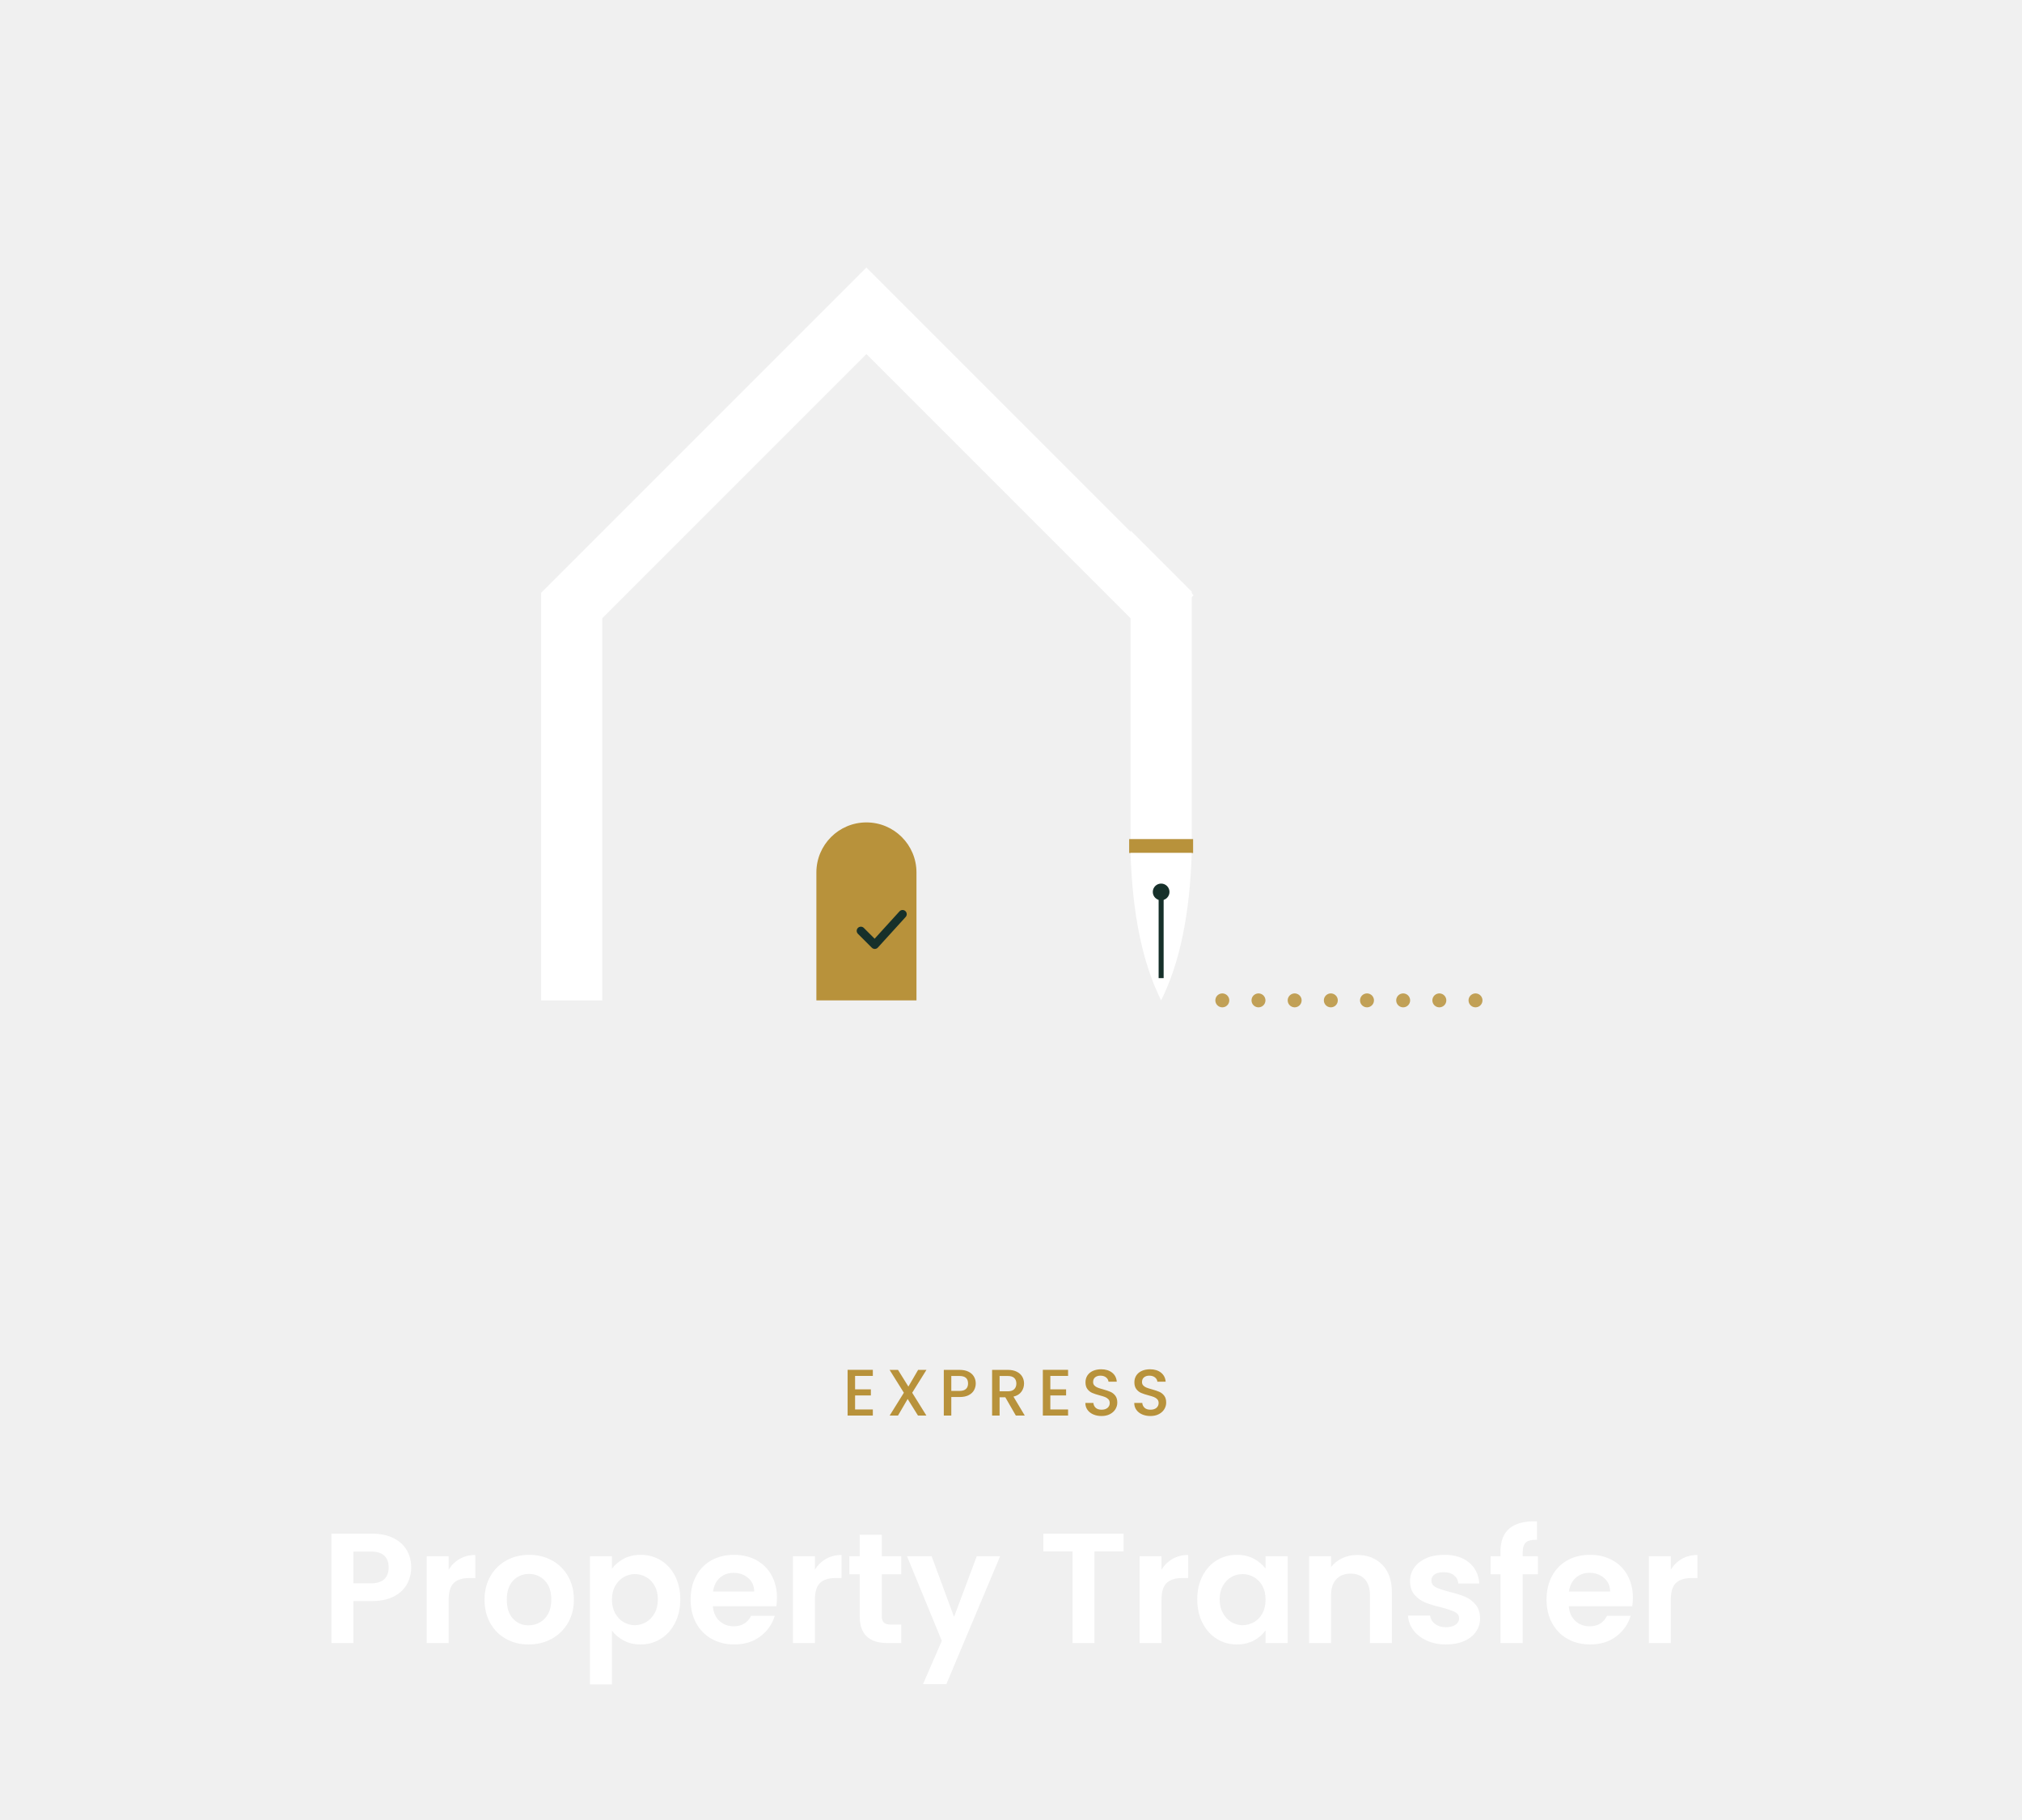
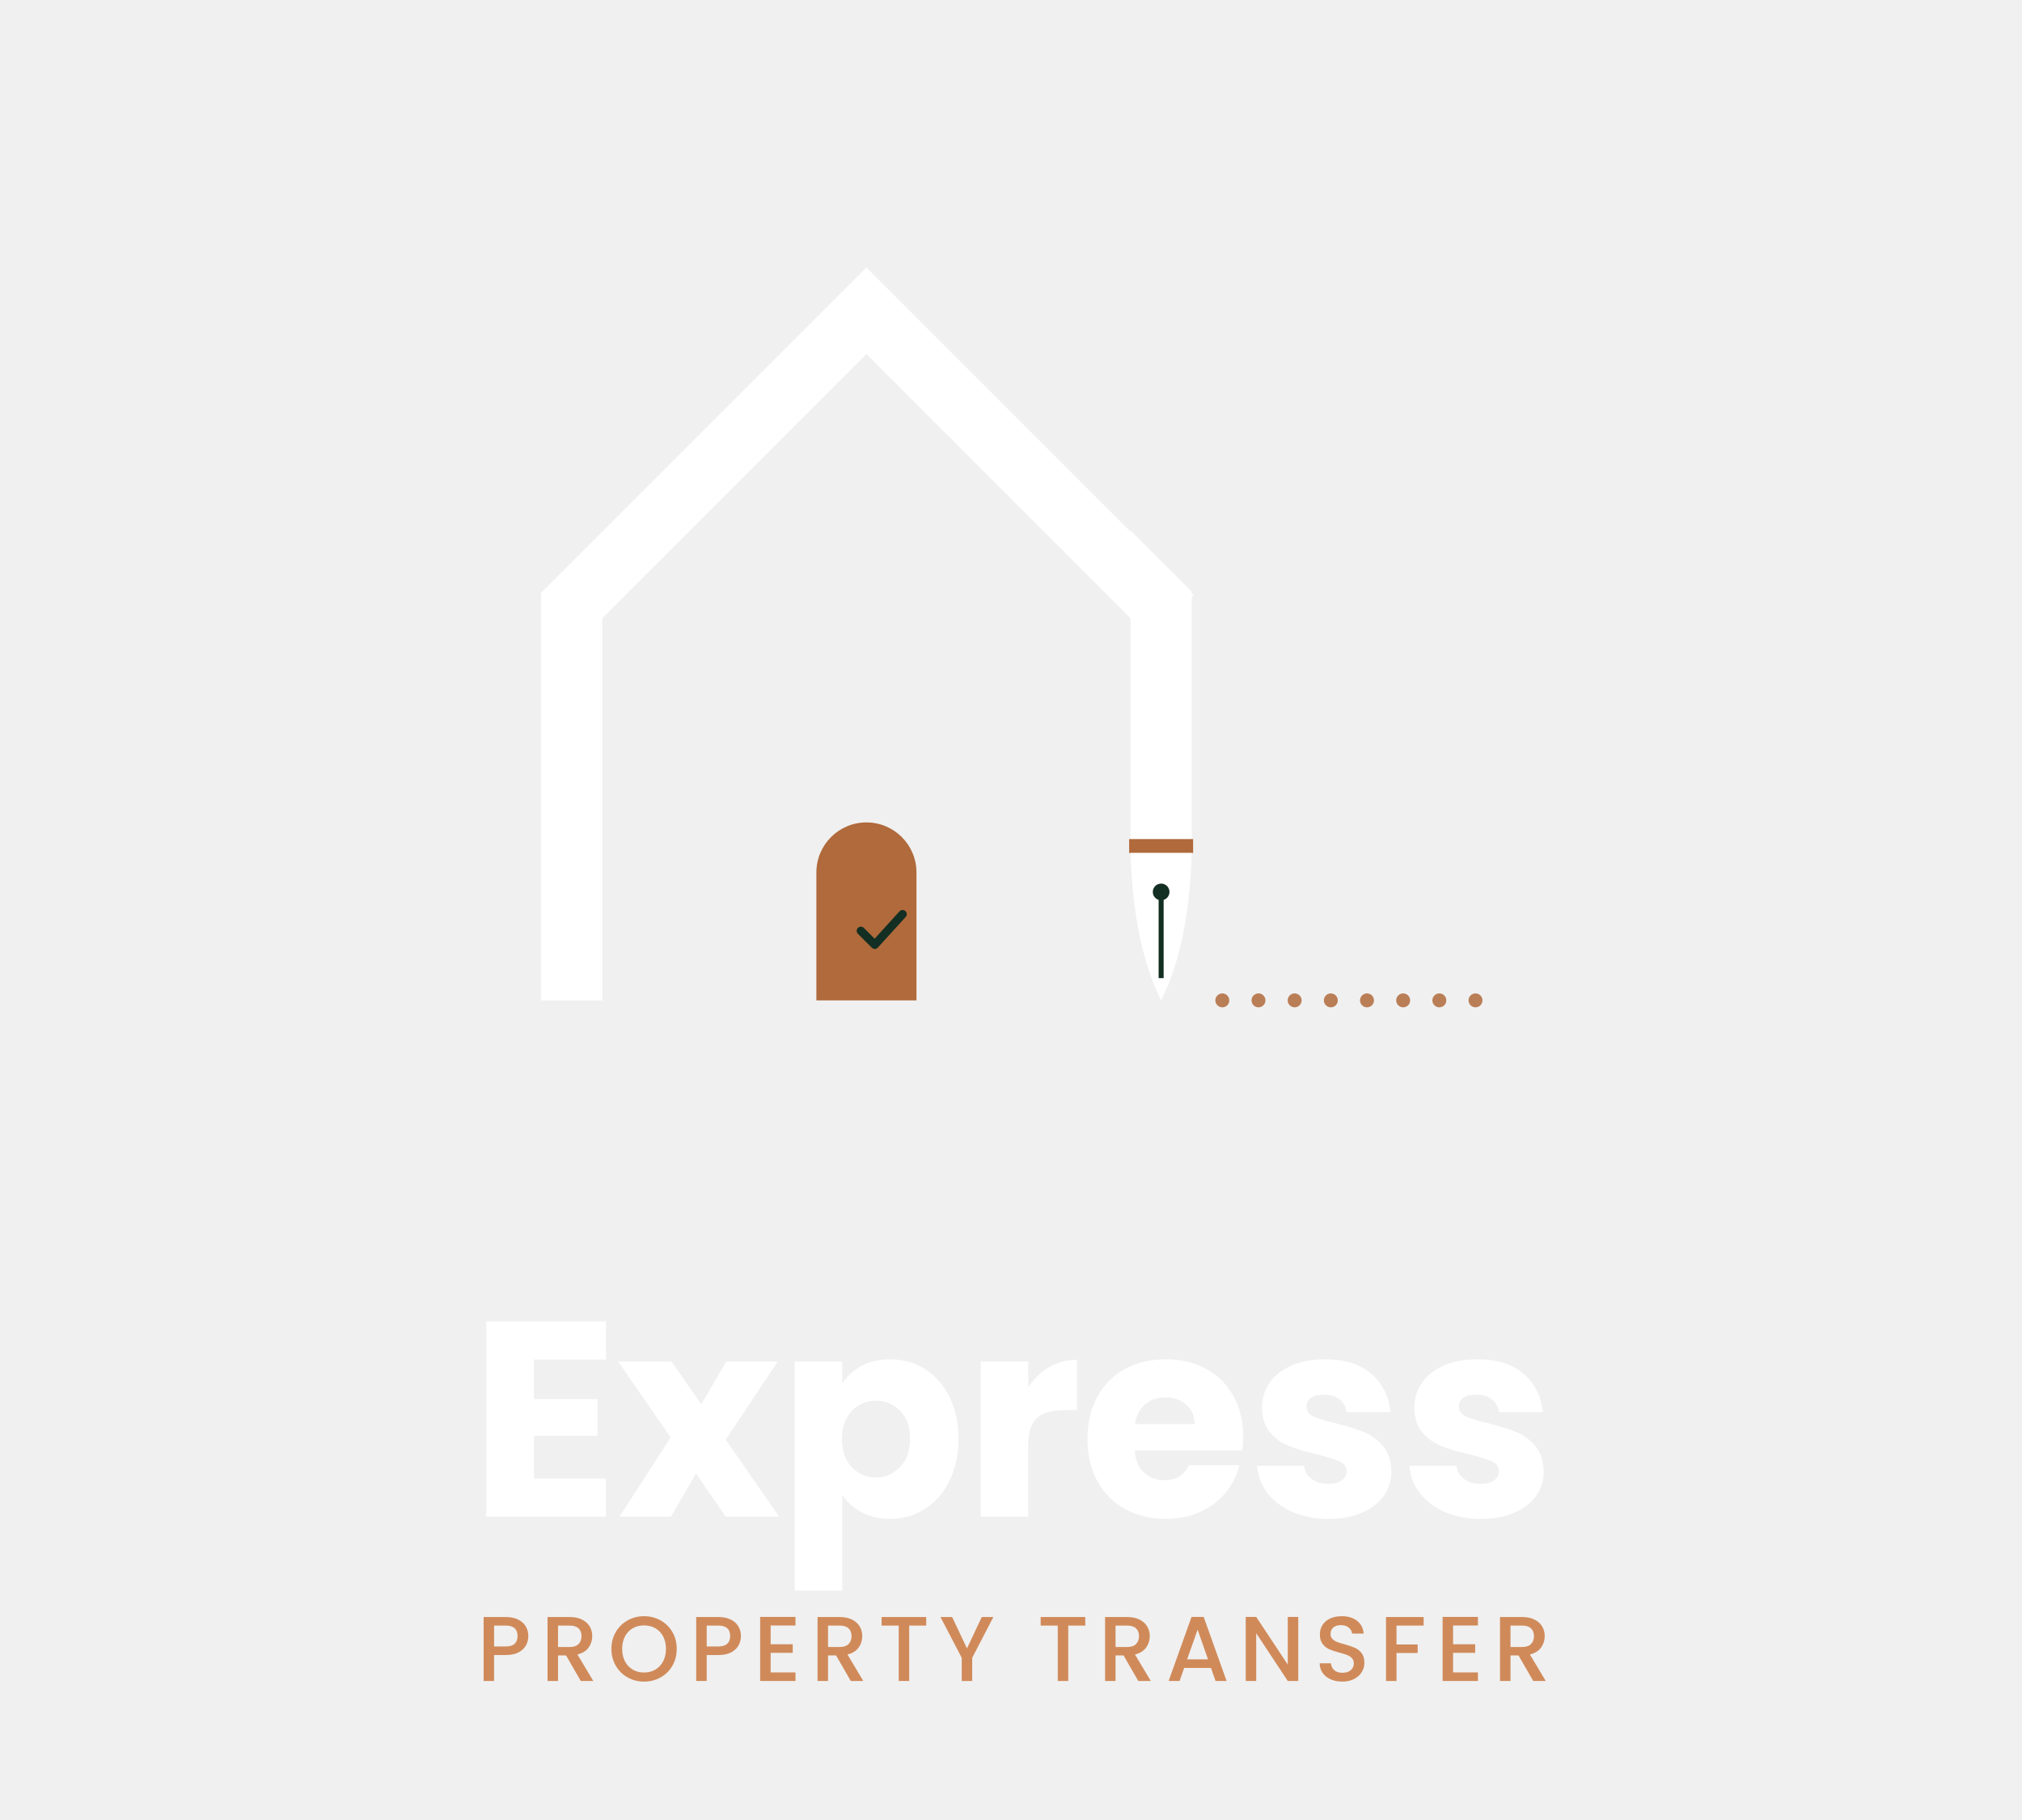
<svg xmlns="http://www.w3.org/2000/svg" viewBox="0 0 800 720" width="800" height="720">
  <g transform="translate(400 250) scale(1.1) translate(-308 -259.5)">
-     <path d="M384 392H478" fill="none" stroke="#B8923B" stroke-width="5" stroke-linecap="round" stroke-dasharray="0.01 13" opacity="0.85" />
+     <path d="M384 392H478" fill="none" stroke="#B06A3B" stroke-width="5" stroke-linecap="round" stroke-dasharray="0.01 13" opacity="0.85" />
    <path d="M161.00 392.00L161.00 388.45L161.00 384.90L161.00 381.35L161.00 377.80L161.00 374.25L161.00 370.70L161.00 367.15L161.00 363.60L161.00 360.05L161.00 356.50L161.00 352.95L161.00 349.40L161.00 345.85L161.00 342.30L161.00 338.75L161.00 335.20L161.00 331.65L161.00 328.10L161.00 324.55L161.00 321.00L161.00 317.45L161.00 313.90L161.00 310.35L161.00 306.80L161.00 303.25L161.00 299.70L161.00 296.15L161.00 292.60L161.00 289.05L161.00 285.50L161.00 281.95L161.00 278.40L161.00 274.85L161.00 271.30L161.00 267.75L161.00 264.20L161.00 260.65L161.00 257.10L161.00 253.55L161.00 254.56L160.43 255.13L163.08 252.48L165.73 249.83L168.38 247.18L171.03 244.53L173.68 241.88L176.33 239.23L178.98 236.58L181.63 233.93L184.28 231.28L186.93 228.63L189.58 225.98L192.23 223.33L194.88 220.68L197.53 218.03L200.18 215.38L202.83 212.73L205.48 210.08L208.13 207.43L210.78 204.78L213.43 202.13L216.08 199.48L218.73 196.83L221.38 194.18L224.03 191.53L226.68 188.88L229.33 186.23L231.98 183.58L234.63 180.93L237.28 178.28L239.93 175.63L242.58 172.98L245.23 170.33L247.88 167.68L250.53 165.03L253.18 162.38L255.83 159.73L258.48 157.08L261.13 154.43L256.00 159.56L250.97 154.53L253.72 157.28L256.47 160.03L259.22 162.78L261.97 165.53L264.72 168.28L267.47 171.03L270.22 173.78L272.97 176.53L275.72 179.28L278.47 182.03L281.22 184.78L283.97 187.53L286.72 190.28L289.47 193.03L292.22 195.78L294.97 198.53L297.72 201.28L300.47 204.03L303.22 206.78L305.97 209.53L308.72 212.28L311.47 215.03L314.22 217.78L316.97 220.53L319.72 223.28L322.47 226.03L325.22 228.78L327.97 231.53L330.72 234.28L333.47 237.03L336.22 239.78L338.97 242.53L341.72 245.28L344.47 248.03L347.22 250.78L349.97 253.53L352.72 256.28L355.47 259.03L358.31 261.69L373.69 246.31L371.03 243.47L368.28 240.72L365.53 237.97L362.78 235.22L360.03 232.47L357.28 229.72L354.53 226.97L351.78 224.22L349.03 221.47L346.28 218.72L343.53 215.97L340.78 213.22L338.03 210.47L335.28 207.72L332.53 204.97L329.78 202.22L327.03 199.47L324.28 196.72L321.53 193.97L318.78 191.22L316.03 188.47L313.28 185.72L310.53 182.97L307.78 180.22L305.03 177.47L302.28 174.72L299.53 171.97L296.78 169.22L294.03 166.47L291.28 163.72L288.53 160.97L285.78 158.22L283.03 155.47L280.28 152.72L277.53 149.97L274.78 147.22L272.03 144.47L269.28 141.72L266.53 138.97L256.00 128.44L245.57 138.87L242.92 141.52L240.27 144.17L237.62 146.82L234.97 149.47L232.32 152.12L229.67 154.77L227.02 157.42L224.37 160.07L221.72 162.72L219.07 165.37L216.42 168.02L213.77 170.67L211.12 173.32L208.47 175.97L205.82 178.62L203.17 181.27L200.52 183.92L197.87 186.57L195.22 189.22L192.57 191.87L189.92 194.52L187.27 197.17L184.62 199.82L181.97 202.47L179.32 205.12L176.67 207.77L174.02 210.42L171.37 213.07L168.72 215.72L166.07 218.37L163.42 221.02L160.77 223.67L158.12 226.32L155.47 228.97L152.82 231.62L150.17 234.27L147.52 236.92L144.87 239.57L139.00 245.44L139.00 253.55L139.00 257.10L139.00 260.65L139.00 264.20L139.00 267.75L139.00 271.30L139.00 274.85L139.00 278.40L139.00 281.95L139.00 285.50L139.00 289.05L139.00 292.60L139.00 296.15L139.00 299.70L139.00 303.25L139.00 306.80L139.00 310.35L139.00 313.90L139.00 317.45L139.00 321.00L139.00 324.55L139.00 328.10L139.00 331.65L139.00 335.20L139.00 338.75L139.00 342.30L139.00 345.85L139.00 349.40L139.00 352.95L139.00 356.50L139.00 360.05L139.00 363.60L139.00 367.15L139.00 370.70L139.00 374.25L139.00 377.80L139.00 381.35L139.00 384.90L139.00 388.45L139.00 392.00Z" fill="#ffffff" />
    <path d="M256 129L268 141L256 153L244 141Z" fill="#ffffff" />
-     <path d="M238 392V346a18 18 0 0 1 36 0v46z" fill="#B8923B" />
-     <path d="M254 367l5 5 10-11" fill="none" stroke="#16302A" stroke-width="3" stroke-linecap="round" stroke-linejoin="round" />
+     <path d="M238 392V346a18 18 0 0 1 36 0v46z" fill="#B06A3B" />
+     <path d="M254 367l5 5 10-11" fill="none" stroke="#132E22" stroke-width="3" stroke-linecap="round" stroke-linejoin="round" />
    <path d="M351 223L373 245V334H351Z" fill="#ffffff" />
-     <rect x="350.5" y="334" width="23" height="5" fill="#B8923B" />
+     <rect x="350.5" y="334" width="23" height="5" fill="#B06A3B" />
    <path d="M351 339H373Q372 372 362 392Q352 372 351 339Z" fill="#ffffff" />
-     <circle cx="362" cy="353" r="3" fill="#16302A" />
-     <rect x="361.1" y="353" width="1.8" height="31" fill="#16302A" />
+     <circle cx="362" cy="353" r="3" fill="#132E22" />
+     <rect x="361.1" y="353" width="1.8" height="31" fill="#132E22" />
  </g>
-   <g transform="translate(333.401 560) scale(0.26)">
-     <path fill="#B8923B" d="M18.9 -60.3V-39.9H42.9V-30.6H18.9V-9.3H45.9V0.0H7.5V-69.6H45.9V-60.3Z M105.8 -34.7 127.4 0.0H114.6L98.9 -25.2L84.2 0.0H71.5L93.1 -34.7L71.4 -69.5H84.2L100.0 -44.1L114.8 -69.5H127.5Z M177.9 -28.2H165.3V0.0H153.9V-69.5H177.9Q185.9 -69.5 191.45 -66.75Q197.0 -64.0 199.75 -59.3Q202.5 -54.6 202.5 -48.8Q202.5 -43.5 200.0 -38.8Q197.5 -34.1 192.0 -31.15Q186.5 -28.2 177.9 -28.2ZM190.8 -48.8Q190.8 -60.2 177.9 -60.2H165.3V-37.5H177.9Q184.4 -37.5 187.6 -40.45Q190.8 -43.4 190.8 -48.8Z M263.5 0.0 247.5 -27.8H238.8V0.0H227.4V-69.5H251.4Q259.4 -69.5 264.95 -66.7Q270.5 -63.9 273.25 -59.2Q276.0 -54.5 276.0 -48.7Q276.0 -41.9 272.05 -36.35Q268.1 -30.8 259.9 -28.8L277.1 0.0ZM238.8 -36.9H251.4Q257.8 -36.9 261.05 -40.1Q264.3 -43.3 264.3 -48.7Q264.3 -54.1 261.1 -57.15Q257.9 -60.2 251.4 -60.2H238.8Z M316.0 -60.3V-39.9H340.0V-30.6H316.0V-9.3H343.0V0.0H304.6V-69.6H343.0V-60.3Z M369.3 -19.2H381.5Q381.9 -14.7 385.05 -11.8Q388.2 -8.9 393.9 -8.9Q399.8 -8.9 403.1 -11.75Q406.4 -14.6 406.4 -19.1Q406.4 -22.6 404.35 -24.8Q402.3 -27.0 399.25 -28.2Q396.2 -29.4 390.8 -30.8Q384.0 -32.6 379.75 -34.45Q375.5 -36.3 372.5 -40.2Q369.5 -44.1 369.5 -50.6Q369.5 -56.6 372.5 -61.1Q375.5 -65.6 380.9 -68.0Q386.3 -70.4 393.4 -70.4Q403.5 -70.4 409.95 -65.35Q416.4 -60.3 417.1 -51.5H404.5Q404.2 -55.3 400.9 -58.0Q397.6 -60.7 392.2 -60.7Q387.3 -60.7 384.2 -58.2Q381.1 -55.7 381.1 -51.0Q381.1 -47.8 383.05 -45.75Q385.0 -43.7 388.0 -42.5Q391.0 -41.3 396.2 -39.9Q403.1 -38.0 407.45 -36.1Q411.8 -34.2 414.85 -30.25Q417.9 -26.3 417.9 -19.7Q417.9 -14.4 415.05 -9.7Q412.2 -5.0 406.75 -2.15Q401.3 0.7 393.9 0.7Q386.9 0.7 381.3 -1.75Q375.7 -4.2 372.5 -8.7Q369.3 -13.2 369.3 -19.2Z M443.7 -19.2H455.9Q456.3 -14.7 459.45 -11.8Q462.6 -8.9 468.3 -8.9Q474.2 -8.9 477.5 -11.75Q480.8 -14.6 480.8 -19.1Q480.8 -22.6 478.75 -24.8Q476.7 -27.0 473.65 -28.2Q470.6 -29.4 465.2 -30.8Q458.4 -32.6 454.15 -34.45Q449.9 -36.3 446.9 -40.2Q443.9 -44.1 443.9 -50.6Q443.9 -56.6 446.9 -61.1Q449.9 -65.6 455.3 -68.0Q460.7 -70.4 467.8 -70.4Q477.9 -70.4 484.35 -65.35Q490.8 -60.3 491.5 -51.5H478.9Q478.6 -55.3 475.3 -58.0Q472.0 -60.7 466.6 -60.7Q461.7 -60.7 458.6 -58.2Q455.5 -55.7 455.5 -51.0Q455.5 -47.8 457.45 -45.75Q459.4 -43.7 462.4 -42.5Q465.4 -41.3 470.6 -39.9Q477.5 -38.0 481.85 -36.1Q486.2 -34.2 489.25 -30.25Q492.3 -26.3 492.3 -19.7Q492.3 -14.4 489.45 -9.7Q486.6 -5.0 481.15 -2.15Q475.7 0.7 468.3 0.7Q461.3 0.7 455.7 -1.75Q450.1 -4.2 446.9 -8.7Q443.7 -13.2 443.7 -19.2Z" />
+   <g transform="translate(185.61 600) scale(1.1)">
+     <path fill="#ffffff" d="M23.3 -56.5V-42.3H46.2V-29.1H23.3V-13.7H49.2V0.0H6.2V-70.2H49.2V-56.5Z M92.3 0.0 81.6 -15.5 72.6 0.0H54.1L72.5 -28.5L53.6 -55.8H72.8L83.5 -40.4L92.5 -55.8H111.0L92.3 -27.7L111.5 0.0Z M151.4 -56.6Q158.3 -56.6 163.9 -53.1Q169.5 -49.6 172.75 -43.1Q176.0 -36.6 176.0 -28.0Q176.0 -19.4 172.75 -12.85Q169.5 -6.3 163.9 -2.75Q158.3 0.8 151.4 0.8Q145.6 0.8 141.15 -1.6Q136.7 -4.0 134.2 -7.8V26.6H117.1V-55.8H134.2V-47.9Q136.7 -51.8 141.1 -54.2Q145.5 -56.6 151.4 -56.6ZM146.3 -41.7Q141.2 -41.7 137.65 -38.0Q134.1 -34.3 134.1 -27.9Q134.1 -21.5 137.65 -17.8Q141.2 -14.1 146.3 -14.1Q151.4 -14.1 155.0 -17.85Q158.6 -21.6 158.6 -28.0Q158.6 -34.4 155.05 -38.05Q151.5 -41.7 146.3 -41.7Z M218.6 -56.4V-38.3H213.9Q207.5 -38.3 204.3 -35.55Q201.1 -32.8 201.1 -25.9V0.0H184.0V-55.8H201.1V-46.5Q204.1 -51.1 208.6 -53.75Q213.1 -56.4 218.6 -56.4Z M278.1 -23.8H239.4Q239.8 -18.6 242.75 -15.85Q245.7 -13.1 250 -13.1Q256.4 -13.1 258.9 -18.5H277.1Q275.7 -13.0 272.05 -8.6Q268.4 -4.2 262.9 -1.7Q257.4 0.8 250.6 0.8Q242.4 0.8 236 -2.7Q229.6 -6.2 226 -12.7Q222.4 -19.2 222.4 -27.9Q222.4 -36.6 225.95 -43.1Q229.5 -49.6 235.9 -53.1Q242.3 -56.6 250.6 -56.6Q258.7 -56.6 265.0 -53.2Q271.3 -49.8 274.85 -43.5Q278.4 -37.2 278.4 -28.8Q278.4 -26.4 278.1 -23.8ZM260.9 -33.3Q260.9 -37.7 257.9 -40.3Q254.9 -42.9 250.4 -42.9Q246.1 -42.9 243.15 -40.4Q240.2 -37.9 239.5 -33.3Z M283.4 -18.3H300.3Q300.6 -15.4 303.0 -13.6Q305.4 -11.8 308.9 -11.8Q312.1 -11.8 313.85 -13.05Q315.6 -14.3 315.6 -16.3Q315.6 -18.7 313.1 -19.85Q310.6 -21.0 305 -22.4Q299 -23.8 295 -25.35Q291 -26.9 288.1 -30.25Q285.2 -33.6 285.2 -39.3Q285.2 -44.1 287.85 -48.05Q290.5 -52.0 295.65 -54.3Q300.8 -56.6 307.9 -56.6Q318.4 -56.6 324.45 -51.4Q330.5 -46.2 331.4 -37.6H315.6Q315.2 -40.5 313.05 -42.2Q310.9 -43.9 307.4 -43.9Q304.4 -43.9 302.8 -42.75Q301.2 -41.6 301.2 -39.6Q301.2 -37.2 303.75 -36.0Q306.3 -34.8 311.7 -33.6Q317.9 -32.0 321.8 -30.45Q325.7 -28.9 328.65 -25.45Q331.6 -22.0 331.7 -16.2Q331.7 -11.3 328.95 -7.45Q326.2 -3.6 321.05 -1.4Q315.9 0.8 309.1 0.8Q301.8 0.8 296.1 -1.7Q290.4 -4.2 287.1 -8.55Q283.8 -12.9 283.4 -18.3Z M338.2 -18.3H355.1Q355.4 -15.4 357.8 -13.6Q360.2 -11.8 363.7 -11.8Q366.9 -11.8 368.65 -13.05Q370.4 -14.3 370.4 -16.3Q370.4 -18.7 367.9 -19.85Q365.4 -21.0 359.8 -22.4Q353.8 -23.8 349.8 -25.35Q345.8 -26.9 342.9 -30.25Q340 -33.6 340 -39.3Q340 -44.1 342.65 -48.05Q345.3 -52.0 350.45 -54.3Q355.6 -56.6 362.7 -56.6Q373.2 -56.6 379.25 -51.4Q385.3 -46.2 386.2 -37.6H370.4Q370 -40.5 367.85 -42.2Q365.7 -43.9 362.2 -43.9Q359.2 -43.9 357.6 -42.75Q356 -41.6 356 -39.6Q356 -37.2 358.55 -36.0Q361.1 -34.8 366.5 -33.6Q372.7 -32.0 376.6 -30.45Q380.5 -28.9 383.45 -25.45Q386.4 -22.0 386.5 -16.2Q386.5 -11.3 383.75 -7.45Q381 -3.6 375.85 -1.4Q370.7 0.8 363.9 0.8Q356.6 0.8 350.9 -1.7Q345.2 -4.2 341.9 -8.55Q338.6 -12.9 338.2 -18.3Z" />
  </g>
-   <g transform="translate(126.859 650) scale(0.62)">
-     <path fill="#ffffff" d="M32.6 -26.8H20.9V0.0H6.9V-69.8H32.6Q40.7 -69.8 46.4 -67.0Q52.1 -64.2 54.95 -59.3Q57.8 -54.4 57.8 -48.2Q57.8 -42.6 55.15 -37.7Q52.5 -32.8 46.85 -29.8Q41.2 -26.8 32.6 -26.8ZM43.4 -48.2Q43.4 -58.4 32.0 -58.4H20.9V-38.1H32.0Q37.8 -38.1 40.6 -40.75Q43.4 -43.4 43.4 -48.2Z M98.7 -56.2V-41.5H95.0Q88.4 -41.5 85.05 -38.4Q81.7 -35.3 81.7 -27.6V0.0H67.7V-55.4H81.7V-46.8Q84.4 -51.2 88.75 -53.7Q93.1 -56.2 98.7 -56.2Z M104.6 -27.7Q104.6 -36.2 108.35 -42.7Q112.1 -49.2 118.6 -52.75Q125.1 -56.3 133.1 -56.3Q141.1 -56.3 147.6 -52.75Q154.1 -49.2 157.85 -42.7Q161.6 -36.2 161.6 -27.7Q161.6 -19.2 157.75 -12.7Q153.9 -6.2 147.35 -2.65Q140.8 0.9 132.7 0.9Q124.7 0.9 118.3 -2.65Q111.9 -6.2 108.25 -12.7Q104.6 -19.2 104.6 -27.7ZM147.2 -27.7Q147.2 -35.6 143.05 -39.85Q138.9 -44.1 132.9 -44.1Q126.9 -44.1 122.85 -39.85Q118.8 -35.6 118.8 -27.7Q118.8 -19.8 122.75 -15.55Q126.7 -11.3 132.7 -11.3Q136.5 -11.3 139.85 -13.15Q143.2 -15.0 145.2 -18.7Q147.2 -22.4 147.2 -27.7Z M204.2 -56.3Q211.3 -56.3 217.05 -52.8Q222.8 -49.3 226.15 -42.85Q229.5 -36.4 229.5 -27.9Q229.5 -19.4 226.15 -12.85Q222.8 -6.3 217.05 -2.7Q211.3 0.9 204.2 0.9Q198.1 0.9 193.45 -1.6Q188.8 -4.1 185.9 -7.9V26.4H171.9V-55.4H185.9V-47.4Q188.6 -51.2 193.35 -53.75Q198.1 -56.3 204.2 -56.3ZM200.5 -44.0Q196.7 -44.0 193.35 -42.05Q190 -40.1 187.95 -36.4Q185.9 -32.7 185.9 -27.7Q185.9 -22.7 187.95 -19.0Q190 -15.3 193.35 -13.35Q196.7 -11.4 200.5 -11.4Q204.4 -11.4 207.75 -13.4Q211.1 -15.4 213.15 -19.1Q215.2 -22.8 215.2 -27.9Q215.2 -32.9 213.15 -36.55Q211.1 -40.2 207.75 -42.1Q204.4 -44.0 200.5 -44.0Z M290.8 -23.5H250.3Q250.8 -17.5 254.5 -14.1Q258.2 -10.7 263.6 -10.7Q271.4 -10.7 274.7 -17.4H289.8Q287.4 -9.4 280.6 -4.25Q273.8 0.9 263.9 0.9Q255.9 0.9 249.55 -2.65Q243.2 -6.2 239.65 -12.7Q236.1 -19.2 236.1 -27.7Q236.1 -36.3 239.6 -42.8Q243.1 -49.3 249.4 -52.8Q255.7 -56.3 263.9 -56.3Q271.8 -56.3 278.05 -52.9Q284.3 -49.5 287.75 -43.25Q291.2 -37.0 291.2 -28.9Q291.2 -25.9 290.8 -23.5ZM276.7 -32.9Q276.6 -38.3 272.8 -41.55Q269.0 -44.8 263.5 -44.8Q258.3 -44.8 254.75 -41.65Q251.2 -38.5 250.4 -32.9Z M332.4 -56.2V-41.5H328.7Q322.1 -41.5 318.75 -38.4Q315.4 -35.3 315.4 -27.6V0.0H301.4V-55.4H315.4V-46.8Q318.1 -51.2 322.45 -53.7Q326.8 -56.2 332.4 -56.2Z M358.1 -43.9V-17.1Q358.1 -14.3 359.45 -13.05Q360.8 -11.8 364.0 -11.8H370.5V0.0H361.7Q344.0 0.0 344.0 -17.2V-43.9H337.4V-55.4H344.0V-69.1H358.1V-55.4H370.5V-43.9Z M433.6 -55.4 399.3 26.2H384.4L396.4 -1.4L374.2 -55.4H389.9L404.2 -16.7L418.7 -55.4Z M512.4 -69.8V-58.5H493.8V0.0H479.8V-58.5H461.2V-69.8Z M553.6 -56.2V-41.5H549.9Q543.3 -41.5 539.95 -38.4Q536.6 -35.3 536.6 -27.6V0.0H522.6V-55.4H536.6V-46.8Q539.3 -51.2 543.65 -53.7Q548.0 -56.2 553.6 -56.2Z M584.7 -56.3Q590.9 -56.3 595.55 -53.8Q600.2 -51.3 603.0 -47.5V-55.4H617.1V0.0H603.0V-8.1Q600.3 -4.2 595.55 -1.65Q590.8 0.9 584.6 0.9Q577.6 0.9 571.85 -2.7Q566.1 -6.3 562.75 -12.85Q559.4 -19.4 559.4 -27.9Q559.4 -36.3 562.75 -42.8Q566.1 -49.3 571.85 -52.8Q577.6 -56.3 584.7 -56.3ZM588.3 -44.0Q584.4 -44.0 581.1 -42.1Q577.8 -40.2 575.75 -36.55Q573.7 -32.9 573.7 -27.9Q573.7 -22.9 575.75 -19.15Q577.8 -15.4 581.15 -13.4Q584.5 -11.4 588.3 -11.4Q592.2 -11.4 595.6 -13.35Q599.0 -15.3 601.0 -18.95Q603.0 -22.6 603.0 -27.7Q603.0 -32.8 601.0 -36.45Q599.0 -40.1 595.6 -42.05Q592.2 -44.0 588.3 -44.0Z M683.6 -32.5V0.0H669.6V-30.6Q669.6 -37.2 666.3 -40.75Q663.0 -44.3 657.3 -44.3Q651.5 -44.3 648.15 -40.75Q644.8 -37.2 644.8 -30.6V0.0H630.8V-55.4H644.8V-48.5Q647.6 -52.1 651.95 -54.15Q656.3 -56.2 661.5 -56.2Q671.4 -56.2 677.5 -49.95Q683.6 -43.7 683.6 -32.5Z M693.9 -17.5H708.0Q708.4 -14.3 711.15 -12.2Q713.9 -10.1 718.0 -10.1Q722.0 -10.1 724.25 -11.7Q726.5 -13.3 726.5 -15.8Q726.5 -18.5 723.75 -19.85Q721.0 -21.2 715.0 -22.8Q708.8 -24.3 704.85 -25.9Q700.9 -27.5 698.05 -30.8Q695.2 -34.1 695.2 -39.7Q695.2 -44.3 697.85 -48.1Q700.5 -51.9 705.45 -54.1Q710.4 -56.3 717.1 -56.3Q727.0 -56.3 732.9 -51.35Q738.8 -46.4 739.4 -38.0H726.0Q725.7 -41.3 723.25 -43.25Q720.8 -45.2 716.7 -45.2Q712.9 -45.2 710.85 -43.8Q708.8 -42.4 708.8 -39.9Q708.8 -37.1 711.6 -35.65Q714.4 -34.2 720.3 -32.7Q726.3 -31.2 730.2 -29.6Q734.1 -28.0 736.95 -24.65Q739.8 -21.3 739.9 -15.8Q739.9 -11.0 737.25 -7.2Q734.6 -3.4 729.65 -1.25Q724.7 0.9 718.1 0.9Q711.3 0.9 705.9 -1.55Q700.5 -4.0 697.35 -8.2Q694.2 -12.4 693.9 -17.5Z M776.8 -43.9H767.1V0.0H752.9V-43.9H746.6V-55.4H752.9V-58.2Q752.9 -68.4 758.7 -73.2Q764.5 -78.0 776.2 -77.7V-65.9Q771.1 -66.0 769.1 -64.2Q767.1 -62.4 767.1 -57.7V-55.4H776.8Z M837.0 -23.5H796.5Q797.0 -17.5 800.7 -14.1Q804.4 -10.7 809.8 -10.7Q817.6 -10.7 820.9 -17.4H836.0Q833.6 -9.4 826.8 -4.25Q820.0 0.9 810.1 0.9Q802.1 0.9 795.75 -2.65Q789.4 -6.2 785.85 -12.7Q782.3 -19.2 782.3 -27.7Q782.3 -36.3 785.8 -42.8Q789.3 -49.3 795.6 -52.8Q801.9 -56.3 810.1 -56.3Q818.0 -56.3 824.25 -52.9Q830.5 -49.5 833.95 -43.25Q837.4 -37.0 837.4 -28.9Q837.4 -25.9 837.0 -23.5ZM822.9 -32.9Q822.8 -38.3 819.0 -41.55Q815.2 -44.8 809.7 -44.8Q804.5 -44.8 800.95 -41.65Q797.4 -38.5 796.6 -32.9Z M878.6 -56.2V-41.5H874.9Q868.3 -41.5 864.95 -38.4Q861.6 -35.3 861.6 -27.6V0.0H847.6V-55.4H861.6V-46.8Q864.3 -51.2 868.65 -53.7Q873.0 -56.2 878.6 -56.2Z" />
+   <g transform="translate(188.61 665) scale(0.3639898)">
+     <path fill="#D08A5A" d="M31.5 -28.2H18.9V0.0H7.5V-69.5H31.5Q39.5 -69.5 45.05 -66.75Q50.6 -64.0 53.35 -59.3Q56.1 -54.6 56.1 -48.8Q56.1 -43.5 53.6 -38.8Q51.1 -34.1 45.6 -31.15Q40.1 -28.2 31.5 -28.2ZM44.4 -48.8Q44.4 -60.2 31.5 -60.2H18.9V-37.5H31.5Q38.0 -37.5 41.2 -40.45Q44.4 -43.4 44.4 -48.8Z M113.1 0.0 97.1 -27.8H88.4V0.0H77.0V-69.5H101.0Q109.0 -69.5 114.55 -66.7Q120.1 -63.9 122.85 -59.2Q125.6 -54.5 125.6 -48.7Q125.6 -41.9 121.65 -36.35Q117.7 -30.8 109.5 -28.8L126.7 0.0ZM88.4 -36.9H101.0Q107.4 -36.9 110.65 -40.1Q113.9 -43.3 113.9 -48.7Q113.9 -54.1 110.7 -57.15Q107.5 -60.2 101.0 -60.2H88.4Z M146.4 -34.9Q146.4 -45.1 151.15 -53.2Q155.9 -61.3 164.05 -65.85Q172.2 -70.4 181.9 -70.4Q191.7 -70.4 199.85 -65.85Q208.0 -61.3 212.7 -53.2Q217.4 -45.1 217.4 -34.9Q217.4 -24.7 212.7 -16.55Q208.0 -8.4 199.85 -3.85Q191.7 0.7 181.9 0.7Q172.2 0.7 164.05 -3.85Q155.9 -8.4 151.15 -16.55Q146.4 -24.7 146.4 -34.9ZM205.7 -34.9Q205.7 -42.6 202.65 -48.4Q199.6 -54.2 194.2 -57.3Q188.8 -60.4 181.9 -60.4Q175.0 -60.4 169.6 -57.3Q164.2 -54.2 161.15 -48.4Q158.1 -42.6 158.1 -34.9Q158.1 -27.2 161.15 -21.35Q164.2 -15.5 169.6 -12.35Q175.0 -9.2 181.9 -9.2Q188.8 -9.2 194.2 -12.35Q199.6 -15.5 202.65 -21.35Q205.7 -27.2 205.7 -34.9Z M262.6 -28.2H250.0V0.0H238.6V-69.5H262.6Q270.6 -69.5 276.15 -66.75Q281.7 -64.0 284.45 -59.3Q287.2 -54.6 287.2 -48.8Q287.2 -43.5 284.7 -38.8Q282.2 -34.1 276.7 -31.15Q271.2 -28.2 262.6 -28.2ZM275.5 -48.8Q275.5 -60.2 262.6 -60.2H250.0V-37.5H262.6Q269.1 -37.5 272.3 -40.45Q275.5 -43.4 275.5 -48.8Z M319.5 -60.3V-39.9H343.5V-30.6H319.5V-9.3H346.5V0.0H308.1V-69.6H346.5V-60.3Z M406.6 0.0 390.6 -27.8H381.9V0.0H370.5V-69.5H394.5Q402.5 -69.5 408.05 -66.7Q413.6 -63.9 416.35 -59.2Q419.1 -54.5 419.1 -48.7Q419.1 -41.9 415.15 -36.35Q411.2 -30.8 403.0 -28.8L420.2 0.0ZM381.9 -36.9H394.5Q400.9 -36.9 404.15 -40.1Q407.4 -43.3 407.4 -48.7Q407.4 -54.1 404.2 -57.15Q401.0 -60.2 394.5 -60.2H381.9Z M488.6 -69.5V-60.2H470.1V0.0H458.7V-60.2H440.1V-69.5Z M561.6 -69.5 538.6 -25.2V0.0H527.2V-25.2L504.1 -69.5H516.8L532.9 -35.4L549.0 -69.5Z M661.5 -69.5V-60.2H643.0V0.0H631.6V-60.2H613.0V-69.5Z M719.1 0.0 703.1 -27.8H694.4V0.0H683.0V-69.5H707.0Q715.0 -69.5 720.55 -66.7Q726.1 -63.9 728.85 -59.2Q731.6 -54.5 731.6 -48.7Q731.6 -41.9 727.65 -36.35Q723.7 -30.8 715.5 -28.8L732.7 0.0ZM694.4 -36.9H707.0Q713.4 -36.9 716.65 -40.1Q719.9 -43.3 719.9 -48.7Q719.9 -54.1 716.7 -57.15Q713.5 -60.2 707.0 -60.2H694.4Z M798.1 -14.2H769.0L764.0 0.0H752.1L777.0 -69.6H790.2L815.1 0.0H803.1ZM794.9 -23.5 783.6 -55.8 772.2 -23.5Z M893 0.0H881.6L847.3 -51.9V0.0H835.9V-69.6H847.3L881.6 -17.8V-69.6H893Z M916.3 -19.2H928.5Q928.9 -14.7 932.05 -11.8Q935.2 -8.9 940.9 -8.9Q946.8 -8.9 950.1 -11.75Q953.4 -14.6 953.4 -19.1Q953.4 -22.6 951.35 -24.8Q949.3 -27.0 946.25 -28.2Q943.2 -29.4 937.8 -30.8Q931 -32.6 926.75 -34.45Q922.5 -36.3 919.5 -40.2Q916.5 -44.1 916.5 -50.6Q916.5 -56.6 919.5 -61.1Q922.5 -65.6 927.9 -68.0Q933.3 -70.4 940.4 -70.4Q950.5 -70.4 956.95 -65.35Q963.4 -60.3 964.1 -51.5H951.5Q951.2 -55.3 947.9 -58.0Q944.6 -60.7 939.2 -60.7Q934.3 -60.7 931.2 -58.2Q928.1 -55.7 928.1 -51.0Q928.1 -47.8 930.05 -45.75Q932 -43.7 935 -42.5Q938 -41.3 943.2 -39.9Q950.1 -38.0 954.45 -36.1Q958.8 -34.2 961.85 -30.25Q964.9 -26.3 964.9 -19.7Q964.9 -14.4 962.05 -9.7Q959.2 -5.0 953.75 -2.15Q948.3 0.7 940.9 0.7Q933.9 0.7 928.3 -1.75Q922.7 -4.2 919.5 -8.7Q916.3 -13.2 916.3 -19.2Z M1029.3 -69.5V-60.2H999.8V-39.7H1022.8V-30.4H999.8V0.0H988.4V-69.5Z M1061.3 -60.3V-39.9H1085.3V-30.6H1061.3V-9.3H1088.3V0.0H1049.9V-69.6H1088.3V-60.3Z M1148.4 0.0 1132.4 -27.8H1123.7V0.0H1112.3V-69.5H1136.3Q1144.3 -69.5 1149.85 -66.7Q1155.4 -63.9 1158.15 -59.2Q1160.9 -54.5 1160.9 -48.7Q1160.9 -41.9 1156.95 -36.35Q1153 -30.8 1144.8 -28.8L1162 0.0ZM1123.7 -36.9H1136.3Q1142.7 -36.9 1145.95 -40.1Q1149.2 -43.3 1149.2 -48.7Q1149.2 -54.1 1146 -57.15Q1142.8 -60.2 1136.3 -60.2H1123.7Z" />
  </g>
</svg>
